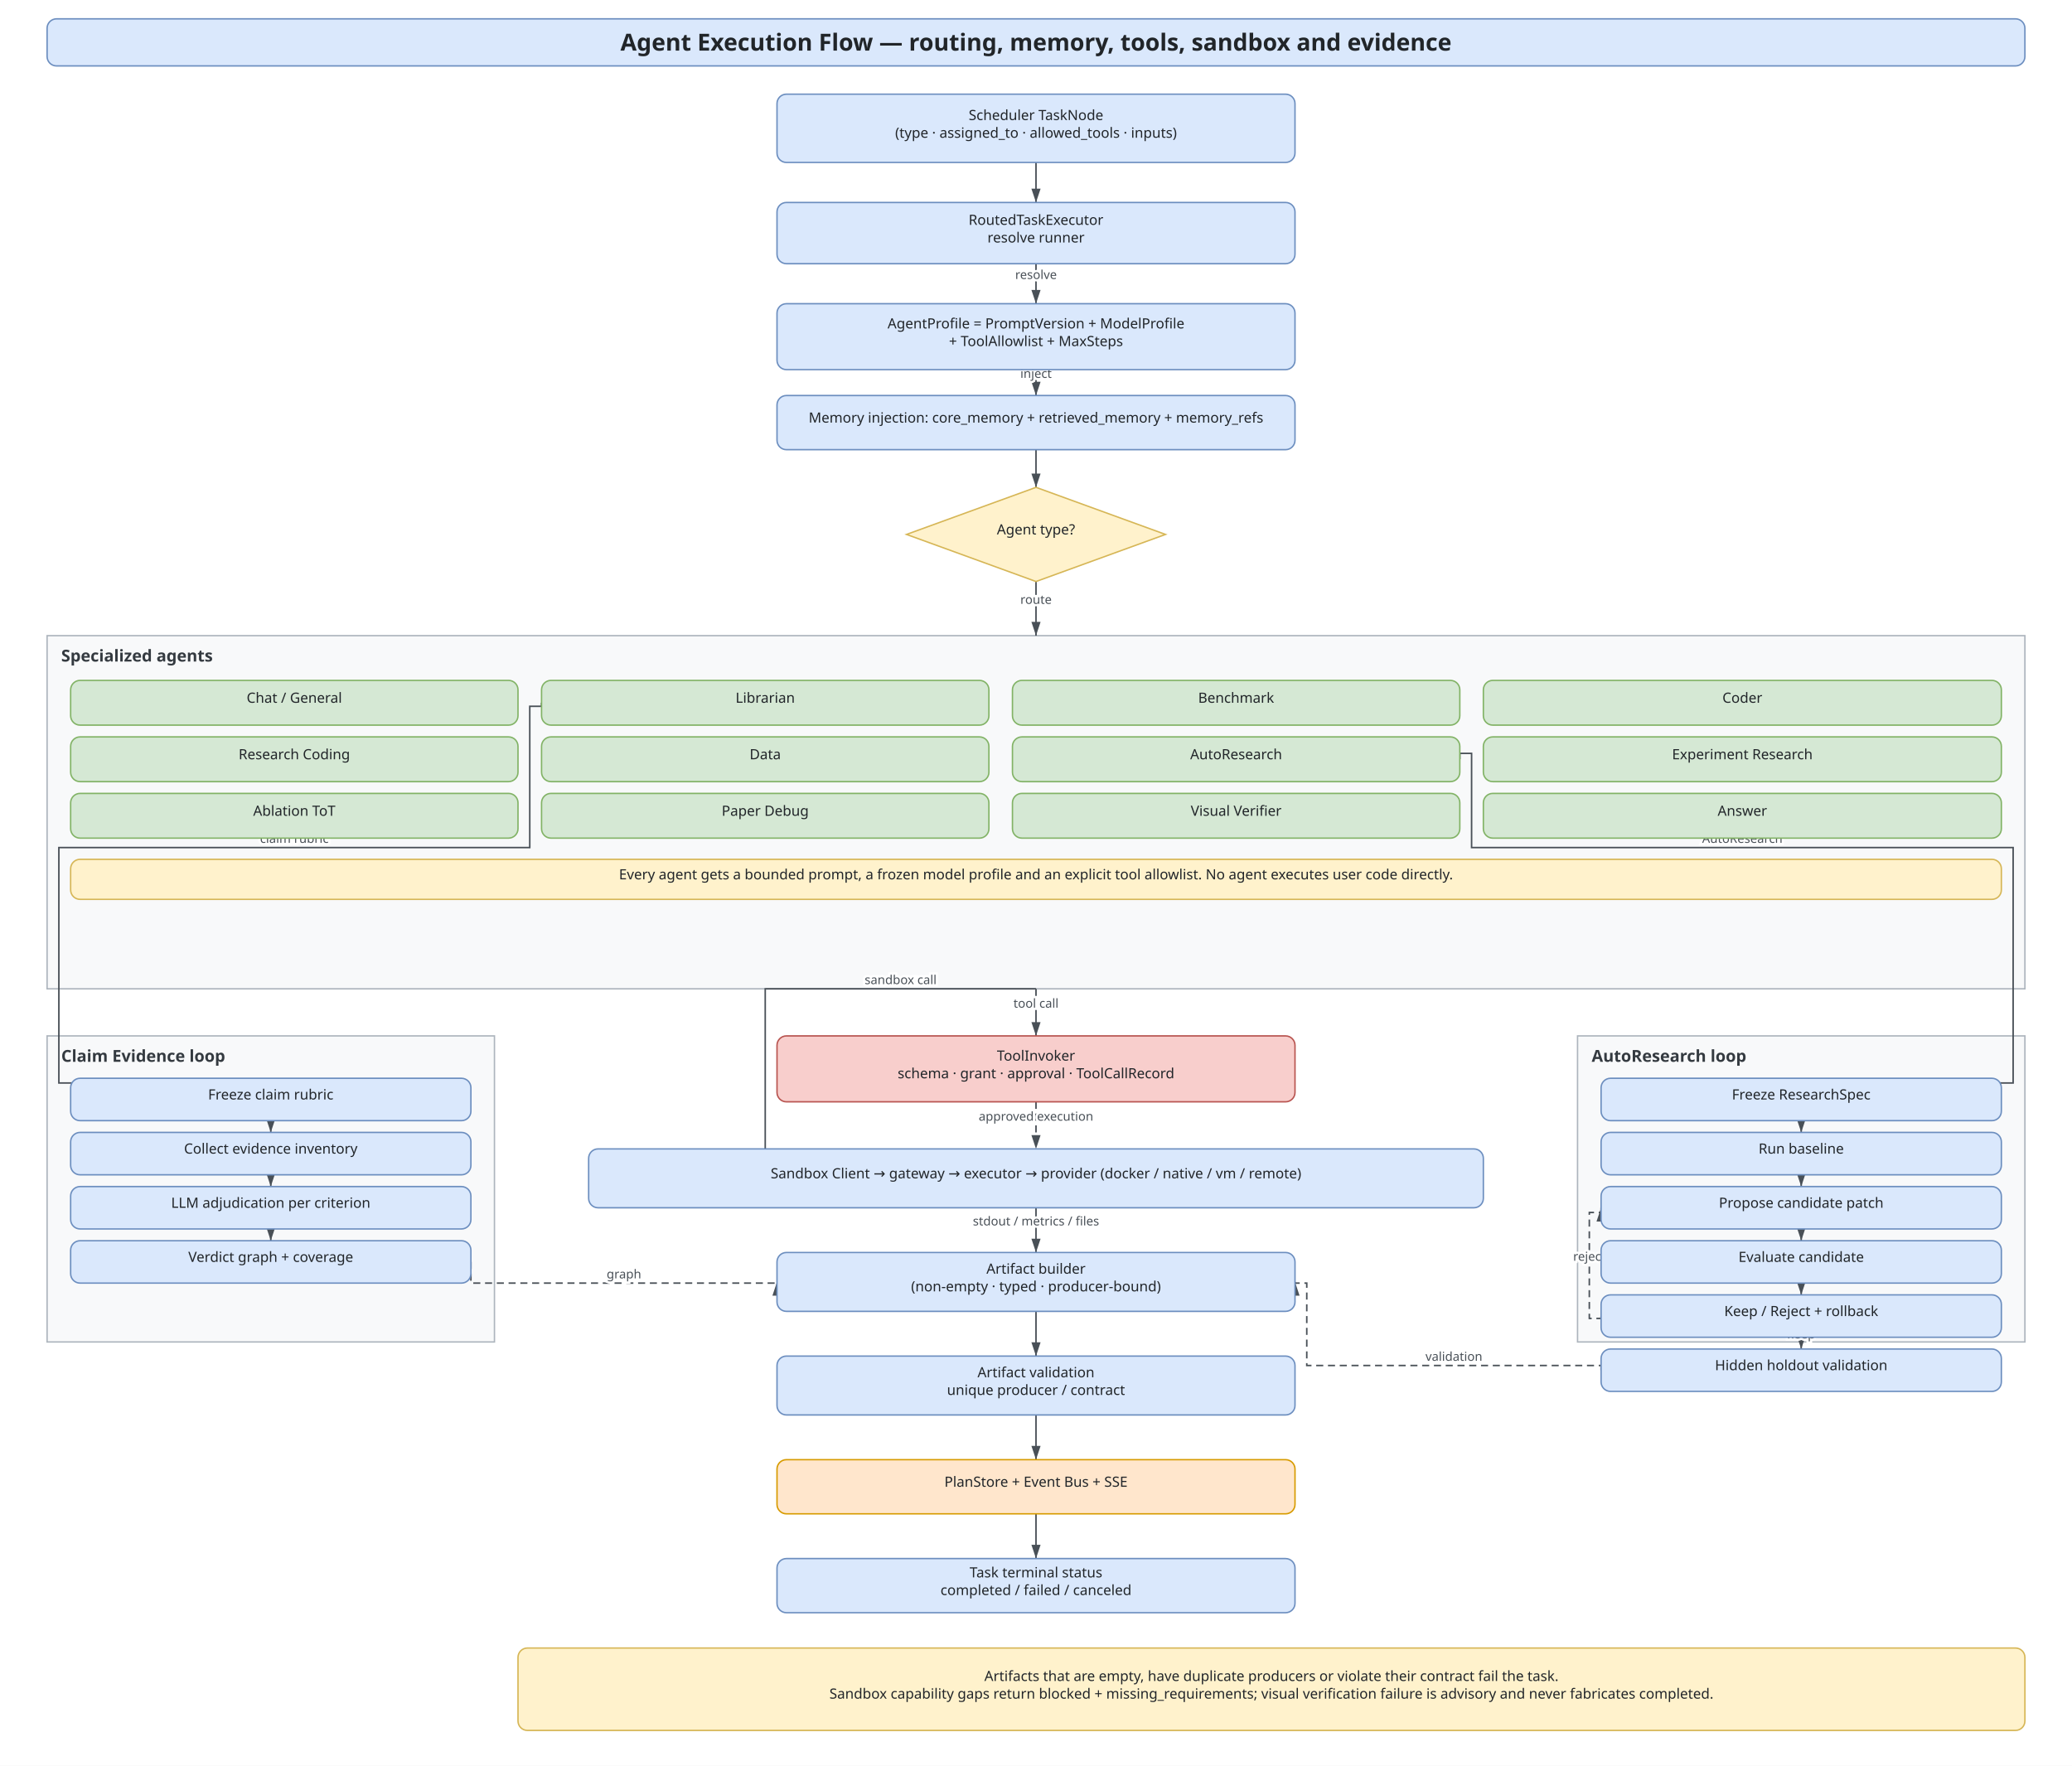
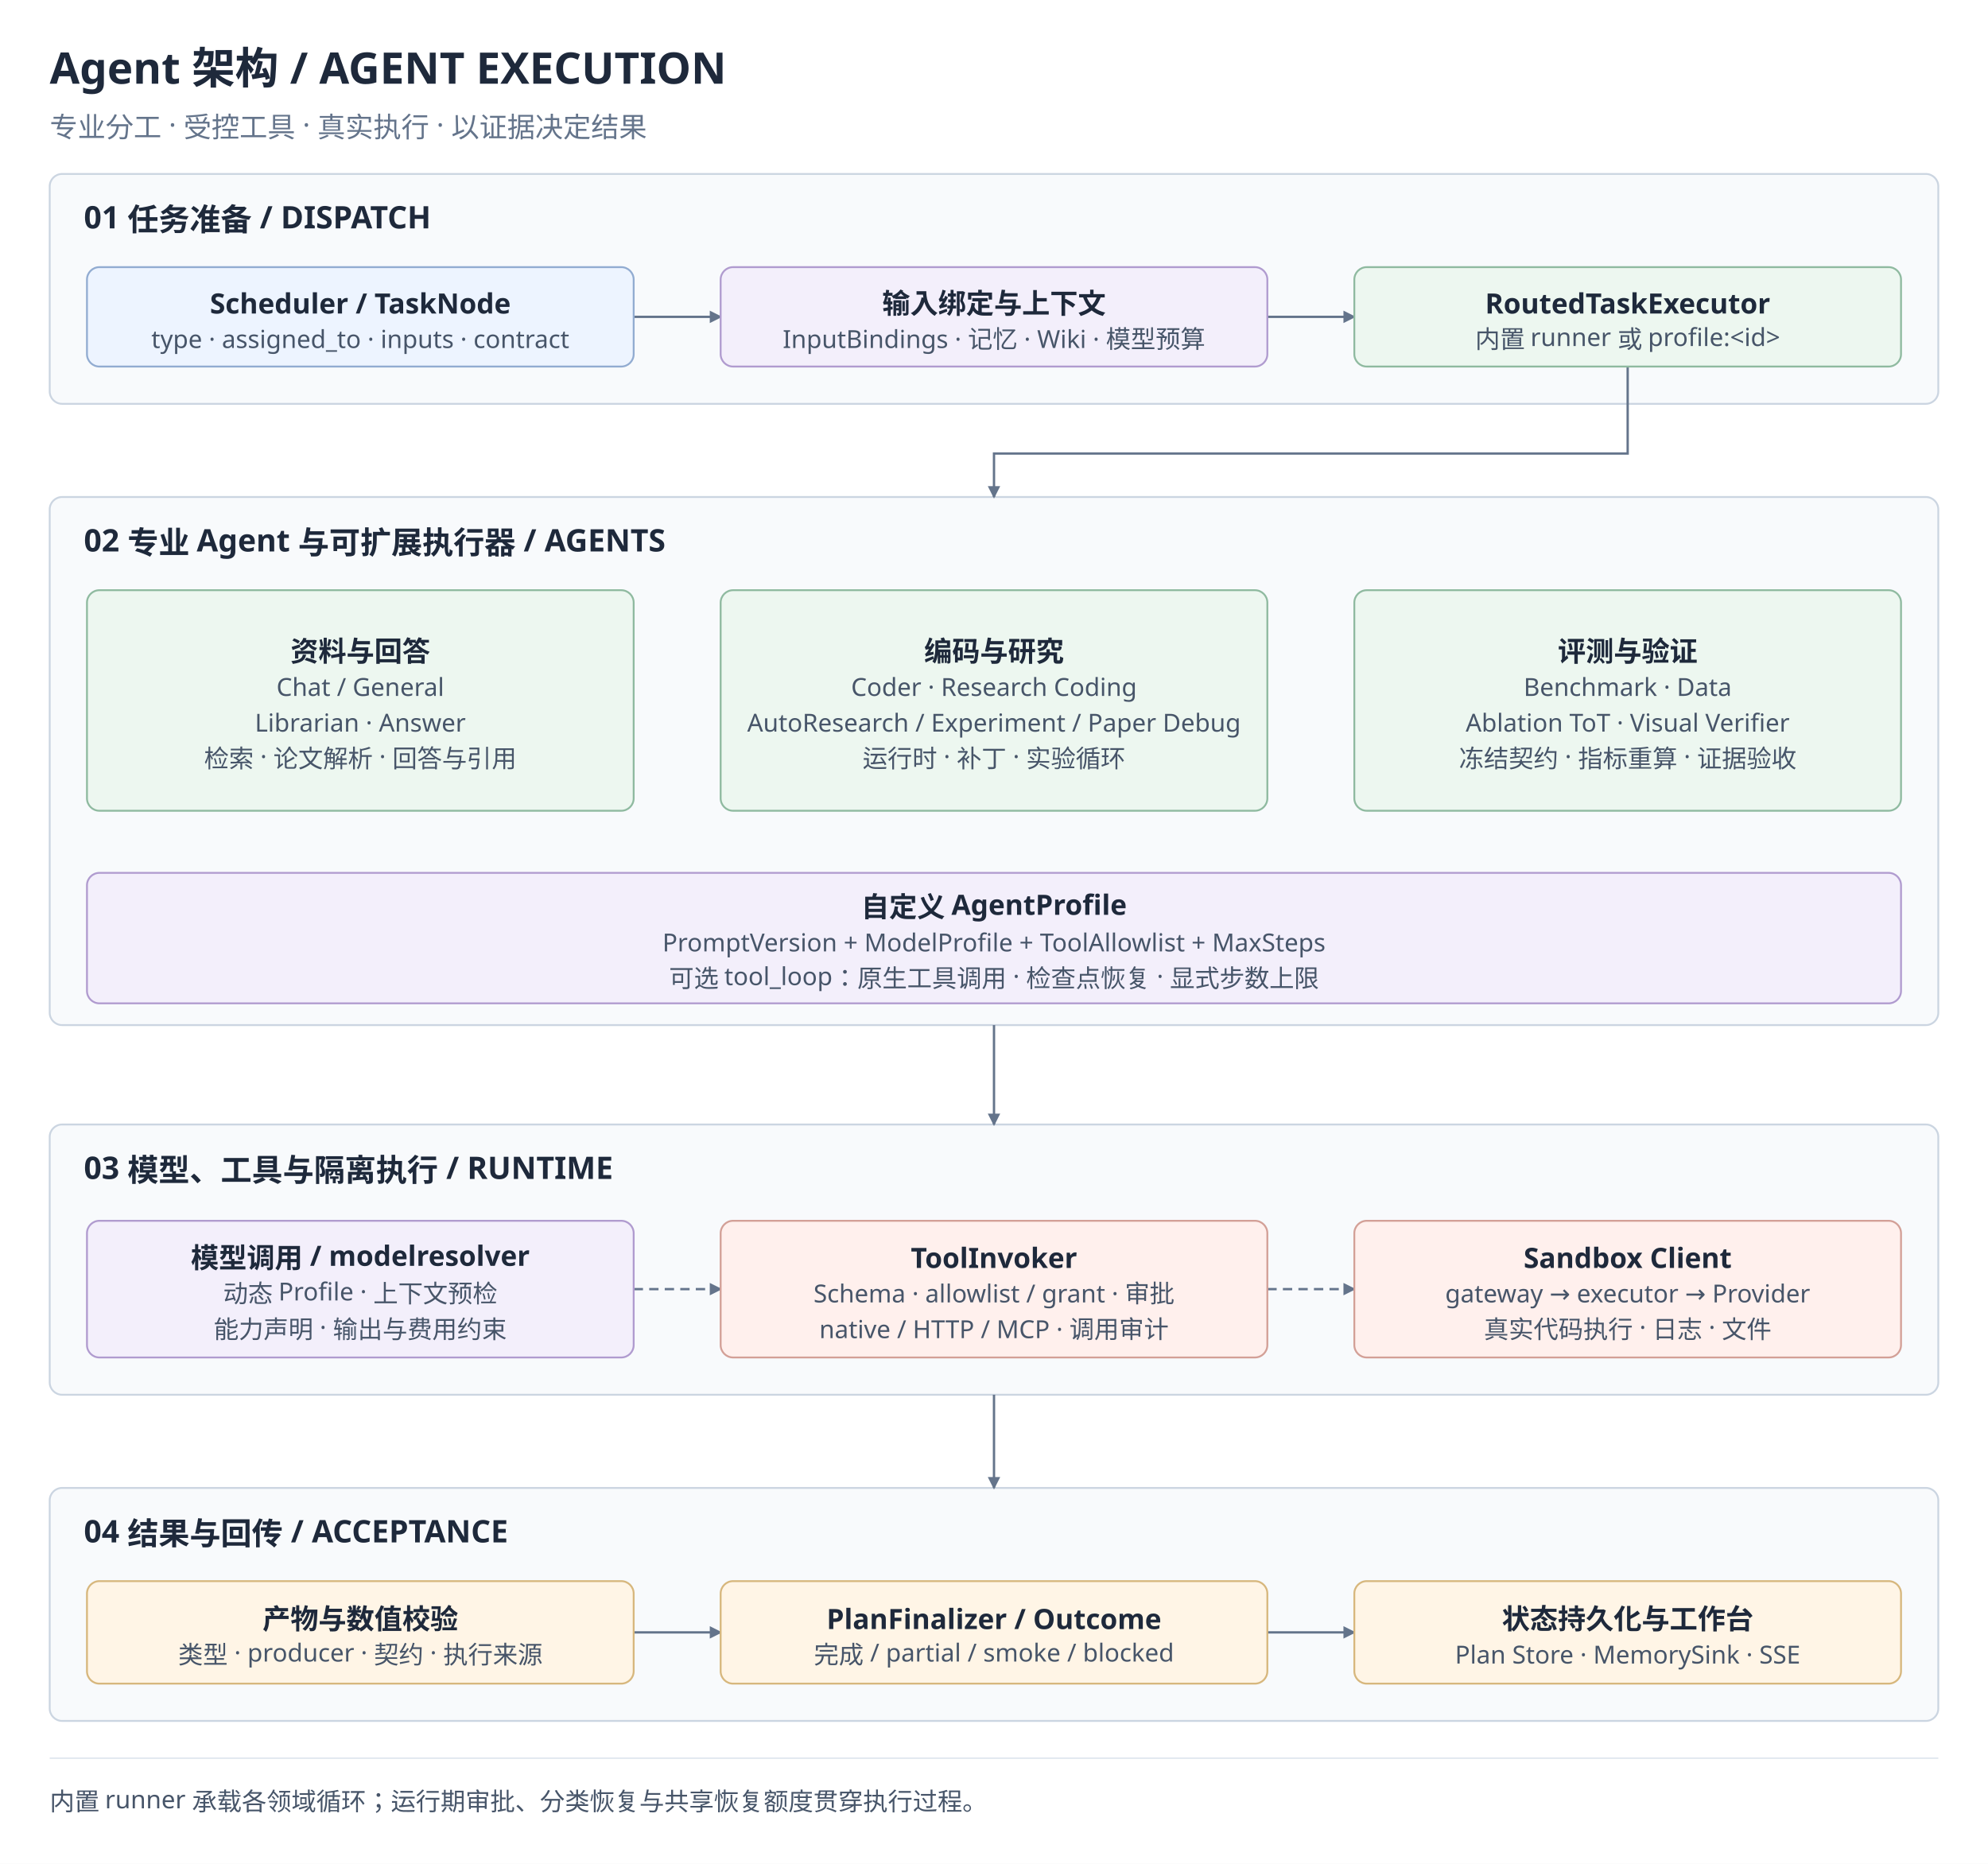
- <svg xmlns="http://www.w3.org/2000/svg" width="1760" height="1500" viewBox="0 0 1760 1500">
+ <svg xmlns="http://www.w3.org/2000/svg" width="1280" height="1200" viewBox="0 0 1280 1200" role="img" aria-labelledby="diagram-title diagram-description">
  <defs>
-     <marker id="arrow" markerWidth="10" markerHeight="10" refX="9" refY="3" orient="auto" markerUnits="strokeWidth">
-       <path d="M0,0 L0,6 L9,3 z" fill="#495057" />
+     <marker id="arrow" markerWidth="8" markerHeight="8" refX="7" refY="4" orient="auto" markerUnits="userSpaceOnUse">
+       <path d="M0 0 L8 4 L0 8 Z" fill="#64748b" />
    </marker>
  </defs>
-   <rect width="100%" height="100%" fill="#ffffff" />
-   <rect data-node-id="G-A" x="40" y="540" width="1680" height="300" fill="#f8f9fa" stroke="#adb5bd" stroke-width="1.2" />
-   <text x="52" y="562" font-family="Segoe UI, Microsoft YaHei, sans-serif" font-size="14" font-weight="700" fill="#343a40">Specialized agents</text>
-   <rect data-node-id="G-CLM" x="40" y="880" width="380" height="260" fill="#f8f9fa" stroke="#adb5bd" stroke-width="1.2" />
-   <text x="52" y="902" font-family="Segoe UI, Microsoft YaHei, sans-serif" font-size="14" font-weight="700" fill="#343a40">Claim Evidence loop</text>
-   <rect data-node-id="G-AUTO" x="1340" y="880" width="380" height="260" fill="#f8f9fa" stroke="#adb5bd" stroke-width="1.2" />
-   <text x="1352" y="902" font-family="Segoe UI, Microsoft YaHei, sans-serif" font-size="14" font-weight="700" fill="#343a40">AutoResearch loop</text>
-   <polyline points="880.0,138.0 880.0,172.0" fill="none" stroke="#495057" stroke-width="1.3" marker-end="url(#arrow)" />
-   <polyline points="880.0,224.0 880.0,258.0" fill="none" stroke="#495057" stroke-width="1.3" marker-end="url(#arrow)" />
-   <text x="880.0" y="237.0" text-anchor="middle" font-family="Segoe UI, Microsoft YaHei, sans-serif" font-size="10.5" fill="#495057" paint-order="stroke" stroke="#ffffff" stroke-width="4">resolve</text>
-   <polyline points="880.0,314.0 880.0,336.0" fill="none" stroke="#495057" stroke-width="1.3" marker-end="url(#arrow)" />
-   <text x="880.0" y="321.0" text-anchor="middle" font-family="Segoe UI, Microsoft YaHei, sans-serif" font-size="10.5" fill="#495057" paint-order="stroke" stroke="#ffffff" stroke-width="4">inject</text>
-   <polyline points="880.0,382.0 880.0,414.0" fill="none" stroke="#495057" stroke-width="1.3" marker-end="url(#arrow)" />
-   <polyline points="880.0,494.0 880.0,540.0" fill="none" stroke="#495057" stroke-width="1.3" marker-end="url(#arrow)" />
-   <text x="880.0" y="513.0" text-anchor="middle" font-family="Segoe UI, Microsoft YaHei, sans-serif" font-size="10.5" fill="#495057" paint-order="stroke" stroke="#ffffff" stroke-width="4">route</text>
-   <polyline points="880.0,840.0 880.0,880.0" fill="none" stroke="#495057" stroke-width="1.3" marker-end="url(#arrow)" />
-   <text x="880.0" y="856.0" text-anchor="middle" font-family="Segoe UI, Microsoft YaHei, sans-serif" font-size="10.5" fill="#495057" paint-order="stroke" stroke="#ffffff" stroke-width="4">tool call</text>
-   <polyline points="880.0,840.0 650.0,840.0 650.0,980.0 880.0,980.0 880.0,976.0" fill="none" stroke="#495057" stroke-width="1.3" marker-end="url(#arrow)" />
-   <text x="765.0" y="836.0" text-anchor="middle" font-family="Segoe UI, Microsoft YaHei, sans-serif" font-size="10.5" fill="#495057" paint-order="stroke" stroke="#ffffff" stroke-width="4">sandbox call</text>
-   <polyline points="880.0,936.0 880.0,976.0" fill="none" stroke="#495057" stroke-width="1.3" stroke-dasharray="6 4" marker-end="url(#arrow)" />
-   <text x="880.0" y="952.0" text-anchor="middle" font-family="Segoe UI, Microsoft YaHei, sans-serif" font-size="10.5" fill="#495057" paint-order="stroke" stroke="#ffffff" stroke-width="4">approved execution</text>
-   <polyline points="880.0,1026.0 880.0,1064.0" fill="none" stroke="#495057" stroke-width="1.3" marker-end="url(#arrow)" />
-   <text x="880.0" y="1041.0" text-anchor="middle" font-family="Segoe UI, Microsoft YaHei, sans-serif" font-size="10.5" fill="#495057" paint-order="stroke" stroke="#ffffff" stroke-width="4">stdout / metrics / files</text>
-   <polyline points="880.0,1114.0 880.0,1152.0" fill="none" stroke="#495057" stroke-width="1.3" marker-end="url(#arrow)" />
-   <polyline points="880.0,1202.0 880.0,1240.0" fill="none" stroke="#495057" stroke-width="1.3" marker-end="url(#arrow)" />
-   <polyline points="880.0,1286.0 880.0,1324.0" fill="none" stroke="#495057" stroke-width="1.3" marker-end="url(#arrow)" />
-   <polyline points="460.0,597.0 460.0,600.0 450.0,600.0 450.0,720.0 50.0,720.0 50.0,920.0 230.0,920.0 230.0,916.0" fill="none" stroke="#495057" stroke-width="1.3" marker-end="url(#arrow)" />
-   <text x="250.0" y="716.0" text-anchor="middle" font-family="Segoe UI, Microsoft YaHei, sans-serif" font-size="10.5" fill="#495057" paint-order="stroke" stroke="#ffffff" stroke-width="4">claim rubric</text>
-   <polyline points="230.0,952.0 230.0,962.0" fill="none" stroke="#495057" stroke-width="1.3" marker-end="url(#arrow)" />
-   <polyline points="230.0,998.0 230.0,1008.0" fill="none" stroke="#495057" stroke-width="1.3" marker-end="url(#arrow)" />
-   <polyline points="230.0,1044.0 230.0,1054.0" fill="none" stroke="#495057" stroke-width="1.3" marker-end="url(#arrow)" />
-   <polyline points="400.0,1072.0 400.0,1090.0 660.0,1090.0 660.0,1089.0" fill="none" stroke="#495057" stroke-width="1.3" stroke-dasharray="6 4" marker-end="url(#arrow)" />
-   <text x="530.0" y="1086.0" text-anchor="middle" font-family="Segoe UI, Microsoft YaHei, sans-serif" font-size="10.5" fill="#495057" paint-order="stroke" stroke="#ffffff" stroke-width="4">graph</text>
-   <polyline points="1240.0,645.0 1240.0,640.0 1250.0,640.0 1250.0,720.0 1710.0,720.0 1710.0,920.0 1530.0,920.0 1530.0,916.0" fill="none" stroke="#495057" stroke-width="1.3" marker-end="url(#arrow)" />
-   <text x="1480.0" y="716.0" text-anchor="middle" font-family="Segoe UI, Microsoft YaHei, sans-serif" font-size="10.5" fill="#495057" paint-order="stroke" stroke="#ffffff" stroke-width="4">AutoResearch</text>
-   <polyline points="1530.0,952.0 1530.0,962.0" fill="none" stroke="#495057" stroke-width="1.3" marker-end="url(#arrow)" />
-   <polyline points="1530.0,998.0 1530.0,1008.0" fill="none" stroke="#495057" stroke-width="1.3" marker-end="url(#arrow)" />
-   <polyline points="1530.0,1044.0 1530.0,1054.0" fill="none" stroke="#495057" stroke-width="1.3" marker-end="url(#arrow)" />
-   <polyline points="1530.0,1090.0 1530.0,1100.0" fill="none" stroke="#495057" stroke-width="1.3" marker-end="url(#arrow)" />
-   <polyline points="1360.0,1118.0 1360.0,1120.0 1350.0,1120.0 1350.0,1030.0 1360.0,1030.0 1360.0,1026.0" fill="none" stroke="#495057" stroke-width="1.3" stroke-dasharray="6 4" marker-end="url(#arrow)" />
-   <text x="1350.0" y="1071.0" text-anchor="middle" font-family="Segoe UI, Microsoft YaHei, sans-serif" font-size="10.5" fill="#495057" paint-order="stroke" stroke="#ffffff" stroke-width="4">reject</text>
-   <polyline points="1530.0,1136.0 1530.0,1146.0" fill="none" stroke="#495057" stroke-width="1.3" marker-end="url(#arrow)" />
-   <text x="1530.0" y="1137.0" text-anchor="middle" font-family="Segoe UI, Microsoft YaHei, sans-serif" font-size="10.5" fill="#495057" paint-order="stroke" stroke="#ffffff" stroke-width="4">keep</text>
-   <polyline points="1360.0,1164.0 1360.0,1160.0 1110.0,1160.0 1110.0,1090.0 1100.0,1090.0 1100.0,1089.0" fill="none" stroke="#495057" stroke-width="1.3" stroke-dasharray="6 4" marker-end="url(#arrow)" />
-   <text x="1235.0" y="1156.0" text-anchor="middle" font-family="Segoe UI, Microsoft YaHei, sans-serif" font-size="10.5" fill="#495057" paint-order="stroke" stroke="#ffffff" stroke-width="4">validation</text>
-   <rect data-node-id="T" x="40" y="16" width="1680" height="40" rx="8" fill="#dae8fc" stroke="#6c8ebf" stroke-width="1.2" />
-   <text data-node-id="T" x="880" y="43" text-anchor="middle" font-family="Segoe UI, Microsoft YaHei, sans-serif" font-size="20" font-weight="700" fill="#212529">Agent Execution Flow — routing, memory, tools, sandbox and evidence</text>
-   <rect data-node-id="START" x="660" y="80" width="440" height="58" rx="8" fill="#dae8fc" stroke="#6c8ebf" stroke-width="1.2" />
-   <text data-node-id="START" x="880" y="102.0" text-anchor="middle" font-family="Segoe UI, Microsoft YaHei, sans-serif" font-size="12" fill="#212529">Scheduler TaskNode</text>
-   <text data-node-id="START" x="880" y="117.0" text-anchor="middle" font-family="Segoe UI, Microsoft YaHei, sans-serif" font-size="12" fill="#212529">(type · assigned_to · allowed_tools · inputs)</text>
-   <rect data-node-id="ROUTER" x="660" y="172" width="440" height="52" rx="8" fill="#dae8fc" stroke="#6c8ebf" stroke-width="1.2" />
-   <text data-node-id="ROUTER" x="880" y="191.0" text-anchor="middle" font-family="Segoe UI, Microsoft YaHei, sans-serif" font-size="12" fill="#212529">RoutedTaskExecutor</text>
-   <text data-node-id="ROUTER" x="880" y="206.0" text-anchor="middle" font-family="Segoe UI, Microsoft YaHei, sans-serif" font-size="12" fill="#212529">resolve runner</text>
-   <rect data-node-id="PROFILE" x="660" y="258" width="440" height="56" rx="8" fill="#dae8fc" stroke="#6c8ebf" stroke-width="1.2" />
-   <text data-node-id="PROFILE" x="880" y="279.0" text-anchor="middle" font-family="Segoe UI, Microsoft YaHei, sans-serif" font-size="12" fill="#212529">AgentProfile = PromptVersion + ModelProfile</text>
-   <text data-node-id="PROFILE" x="880" y="294.0" text-anchor="middle" font-family="Segoe UI, Microsoft YaHei, sans-serif" font-size="12" fill="#212529">+ ToolAllowlist + MaxSteps</text>
-   <rect data-node-id="MEMORY" x="660" y="336" width="440" height="46" rx="8" fill="#dae8fc" stroke="#6c8ebf" stroke-width="1.2" />
-   <text data-node-id="MEMORY" x="880" y="359.0" text-anchor="middle" font-family="Segoe UI, Microsoft YaHei, sans-serif" font-size="12" fill="#212529">Memory injection: core_memory + retrieved_memory + memory_refs</text>
-   <polygon data-node-id="DEC" points="880,414 990,454 880,494 770,454" fill="#fff2cc" stroke="#d6b656" stroke-width="1.2" />
-   <text data-node-id="DEC" x="880" y="454.0" text-anchor="middle" font-family="Segoe UI, Microsoft YaHei, sans-serif" font-size="12" fill="#212529">Agent type?</text>
-   <rect data-node-id="AG1" x="60" y="578" width="380" height="38" rx="8" fill="#d5e8d4" stroke="#82b366" stroke-width="1.2" />
-   <text data-node-id="AG1" x="250" y="597.0" text-anchor="middle" font-family="Segoe UI, Microsoft YaHei, sans-serif" font-size="12" fill="#212529">Chat / General</text>
-   <rect data-node-id="AG2" x="460" y="578" width="380" height="38" rx="8" fill="#d5e8d4" stroke="#82b366" stroke-width="1.2" />
-   <text data-node-id="AG2" x="650" y="597.0" text-anchor="middle" font-family="Segoe UI, Microsoft YaHei, sans-serif" font-size="12" fill="#212529">Librarian</text>
-   <rect data-node-id="AG3" x="860" y="578" width="380" height="38" rx="8" fill="#d5e8d4" stroke="#82b366" stroke-width="1.2" />
-   <text data-node-id="AG3" x="1050" y="597.0" text-anchor="middle" font-family="Segoe UI, Microsoft YaHei, sans-serif" font-size="12" fill="#212529">Benchmark</text>
-   <rect data-node-id="AG4" x="1260" y="578" width="440" height="38" rx="8" fill="#d5e8d4" stroke="#82b366" stroke-width="1.2" />
-   <text data-node-id="AG4" x="1480" y="597.0" text-anchor="middle" font-family="Segoe UI, Microsoft YaHei, sans-serif" font-size="12" fill="#212529">Coder</text>
-   <rect data-node-id="AG5" x="60" y="626" width="380" height="38" rx="8" fill="#d5e8d4" stroke="#82b366" stroke-width="1.2" />
-   <text data-node-id="AG5" x="250" y="645.0" text-anchor="middle" font-family="Segoe UI, Microsoft YaHei, sans-serif" font-size="12" fill="#212529">Research Coding</text>
-   <rect data-node-id="AG6" x="460" y="626" width="380" height="38" rx="8" fill="#d5e8d4" stroke="#82b366" stroke-width="1.2" />
-   <text data-node-id="AG6" x="650" y="645.0" text-anchor="middle" font-family="Segoe UI, Microsoft YaHei, sans-serif" font-size="12" fill="#212529">Data</text>
-   <rect data-node-id="AG7" x="860" y="626" width="380" height="38" rx="8" fill="#d5e8d4" stroke="#82b366" stroke-width="1.2" />
-   <text data-node-id="AG7" x="1050" y="645.0" text-anchor="middle" font-family="Segoe UI, Microsoft YaHei, sans-serif" font-size="12" fill="#212529">AutoResearch</text>
-   <rect data-node-id="AG8" x="1260" y="626" width="440" height="38" rx="8" fill="#d5e8d4" stroke="#82b366" stroke-width="1.2" />
-   <text data-node-id="AG8" x="1480" y="645.0" text-anchor="middle" font-family="Segoe UI, Microsoft YaHei, sans-serif" font-size="12" fill="#212529">Experiment Research</text>
-   <rect data-node-id="AG9" x="60" y="674" width="380" height="38" rx="8" fill="#d5e8d4" stroke="#82b366" stroke-width="1.2" />
-   <text data-node-id="AG9" x="250" y="693.0" text-anchor="middle" font-family="Segoe UI, Microsoft YaHei, sans-serif" font-size="12" fill="#212529">Ablation ToT</text>
-   <rect data-node-id="AG10" x="460" y="674" width="380" height="38" rx="8" fill="#d5e8d4" stroke="#82b366" stroke-width="1.2" />
-   <text data-node-id="AG10" x="650" y="693.0" text-anchor="middle" font-family="Segoe UI, Microsoft YaHei, sans-serif" font-size="12" fill="#212529">Paper Debug</text>
-   <rect data-node-id="AG11" x="860" y="674" width="380" height="38" rx="8" fill="#d5e8d4" stroke="#82b366" stroke-width="1.2" />
-   <text data-node-id="AG11" x="1050" y="693.0" text-anchor="middle" font-family="Segoe UI, Microsoft YaHei, sans-serif" font-size="12" fill="#212529">Visual Verifier</text>
-   <rect data-node-id="AG12" x="1260" y="674" width="440" height="38" rx="8" fill="#d5e8d4" stroke="#82b366" stroke-width="1.2" />
-   <text data-node-id="AG12" x="1480" y="693.0" text-anchor="middle" font-family="Segoe UI, Microsoft YaHei, sans-serif" font-size="12" fill="#212529">Answer</text>
-   <rect data-node-id="G-NOTE" x="60" y="730" width="1640" height="34" rx="8" fill="#fff2cc" stroke="#d6b656" stroke-width="1.2" />
-   <text data-node-id="G-NOTE" x="880" y="747.0" text-anchor="middle" font-family="Segoe UI, Microsoft YaHei, sans-serif" font-size="12" fill="#212529">Every agent gets a bounded prompt, a frozen model profile and an explicit tool allowlist. No agent executes user code directly.</text>
-   <rect data-node-id="TOOL" x="660" y="880" width="440" height="56" rx="8" fill="#f8cecc" stroke="#b85450" stroke-width="1.2" />
-   <text data-node-id="TOOL" x="880" y="901.0" text-anchor="middle" font-family="Segoe UI, Microsoft YaHei, sans-serif" font-size="12" fill="#212529">ToolInvoker</text>
-   <text data-node-id="TOOL" x="880" y="916.0" text-anchor="middle" font-family="Segoe UI, Microsoft YaHei, sans-serif" font-size="12" fill="#212529">schema · grant · approval · ToolCallRecord</text>
-   <rect data-node-id="SB" x="500" y="976" width="760" height="50" rx="8" fill="#dae8fc" stroke="#6c8ebf" stroke-width="1.2" />
-   <text data-node-id="SB" x="880" y="1001.0" text-anchor="middle" font-family="Segoe UI, Microsoft YaHei, sans-serif" font-size="12" fill="#212529">Sandbox Client → gateway → executor → provider (docker / native / vm / remote)</text>
-   <rect data-node-id="ART" x="660" y="1064" width="440" height="50" rx="8" fill="#dae8fc" stroke="#6c8ebf" stroke-width="1.2" />
-   <text data-node-id="ART" x="880" y="1082.0" text-anchor="middle" font-family="Segoe UI, Microsoft YaHei, sans-serif" font-size="12" fill="#212529">Artifact builder</text>
-   <text data-node-id="ART" x="880" y="1097.0" text-anchor="middle" font-family="Segoe UI, Microsoft YaHei, sans-serif" font-size="12" fill="#212529">(non-empty · typed · producer-bound)</text>
-   <rect data-node-id="VALID" x="660" y="1152" width="440" height="50" rx="8" fill="#dae8fc" stroke="#6c8ebf" stroke-width="1.2" />
-   <text data-node-id="VALID" x="880" y="1170.0" text-anchor="middle" font-family="Segoe UI, Microsoft YaHei, sans-serif" font-size="12" fill="#212529">Artifact validation</text>
-   <text data-node-id="VALID" x="880" y="1185.0" text-anchor="middle" font-family="Segoe UI, Microsoft YaHei, sans-serif" font-size="12" fill="#212529">unique producer / contract</text>
-   <rect data-node-id="STORE" x="660" y="1240" width="440" height="46" rx="8" fill="#ffe6cc" stroke="#d79b00" stroke-width="1.2" />
-   <text data-node-id="STORE" x="880" y="1263.0" text-anchor="middle" font-family="Segoe UI, Microsoft YaHei, sans-serif" font-size="12" fill="#212529">PlanStore + Event Bus + SSE</text>
-   <rect data-node-id="TERM" x="660" y="1324" width="440" height="46" rx="8" fill="#dae8fc" stroke="#6c8ebf" stroke-width="1.2" />
-   <text data-node-id="TERM" x="880" y="1340.0" text-anchor="middle" font-family="Segoe UI, Microsoft YaHei, sans-serif" font-size="12" fill="#212529">Task terminal status</text>
-   <text data-node-id="TERM" x="880" y="1355.0" text-anchor="middle" font-family="Segoe UI, Microsoft YaHei, sans-serif" font-size="12" fill="#212529">completed / failed / canceled</text>
-   <rect data-node-id="C1" x="60" y="916" width="340" height="36" rx="8" fill="#dae8fc" stroke="#6c8ebf" stroke-width="1.2" />
-   <text data-node-id="C1" x="230" y="934.0" text-anchor="middle" font-family="Segoe UI, Microsoft YaHei, sans-serif" font-size="12" fill="#212529">Freeze claim rubric</text>
-   <rect data-node-id="C2" x="60" y="962" width="340" height="36" rx="8" fill="#dae8fc" stroke="#6c8ebf" stroke-width="1.2" />
-   <text data-node-id="C2" x="230" y="980.0" text-anchor="middle" font-family="Segoe UI, Microsoft YaHei, sans-serif" font-size="12" fill="#212529">Collect evidence inventory</text>
-   <rect data-node-id="C3" x="60" y="1008" width="340" height="36" rx="8" fill="#dae8fc" stroke="#6c8ebf" stroke-width="1.2" />
-   <text data-node-id="C3" x="230" y="1026.0" text-anchor="middle" font-family="Segoe UI, Microsoft YaHei, sans-serif" font-size="12" fill="#212529">LLM adjudication per criterion</text>
-   <rect data-node-id="C4" x="60" y="1054" width="340" height="36" rx="8" fill="#dae8fc" stroke="#6c8ebf" stroke-width="1.2" />
-   <text data-node-id="C4" x="230" y="1072.0" text-anchor="middle" font-family="Segoe UI, Microsoft YaHei, sans-serif" font-size="12" fill="#212529">Verdict graph + coverage</text>
-   <rect data-node-id="R1" x="1360" y="916" width="340" height="36" rx="8" fill="#dae8fc" stroke="#6c8ebf" stroke-width="1.2" />
-   <text data-node-id="R1" x="1530" y="934.0" text-anchor="middle" font-family="Segoe UI, Microsoft YaHei, sans-serif" font-size="12" fill="#212529">Freeze ResearchSpec</text>
-   <rect data-node-id="R2" x="1360" y="962" width="340" height="36" rx="8" fill="#dae8fc" stroke="#6c8ebf" stroke-width="1.2" />
-   <text data-node-id="R2" x="1530" y="980.0" text-anchor="middle" font-family="Segoe UI, Microsoft YaHei, sans-serif" font-size="12" fill="#212529">Run baseline</text>
-   <rect data-node-id="R3" x="1360" y="1008" width="340" height="36" rx="8" fill="#dae8fc" stroke="#6c8ebf" stroke-width="1.2" />
-   <text data-node-id="R3" x="1530" y="1026.0" text-anchor="middle" font-family="Segoe UI, Microsoft YaHei, sans-serif" font-size="12" fill="#212529">Propose candidate patch</text>
-   <rect data-node-id="R4" x="1360" y="1054" width="340" height="36" rx="8" fill="#dae8fc" stroke="#6c8ebf" stroke-width="1.2" />
-   <text data-node-id="R4" x="1530" y="1072.0" text-anchor="middle" font-family="Segoe UI, Microsoft YaHei, sans-serif" font-size="12" fill="#212529">Evaluate candidate</text>
-   <rect data-node-id="R5" x="1360" y="1100" width="340" height="36" rx="8" fill="#dae8fc" stroke="#6c8ebf" stroke-width="1.2" />
-   <text data-node-id="R5" x="1530" y="1118.0" text-anchor="middle" font-family="Segoe UI, Microsoft YaHei, sans-serif" font-size="12" fill="#212529">Keep / Reject + rollback</text>
-   <rect data-node-id="R6" x="1360" y="1146" width="340" height="36" rx="8" fill="#dae8fc" stroke="#6c8ebf" stroke-width="1.2" />
-   <text data-node-id="R6" x="1530" y="1164.0" text-anchor="middle" font-family="Segoe UI, Microsoft YaHei, sans-serif" font-size="12" fill="#212529">Hidden holdout validation</text>
-   <rect data-node-id="NOTE" x="440" y="1400" width="1280" height="70" rx="8" fill="#fff2cc" stroke="#d6b656" stroke-width="1.2" />
-   <text data-node-id="NOTE" x="1080" y="1428.0" text-anchor="middle" font-family="Segoe UI, Microsoft YaHei, sans-serif" font-size="12" fill="#212529">Artifacts that are empty, have duplicate producers or violate their contract fail the task.</text>
-   <text data-node-id="NOTE" x="1080" y="1443.0" text-anchor="middle" font-family="Segoe UI, Microsoft YaHei, sans-serif" font-size="12" fill="#212529">Sandbox capability gaps return blocked + missing_requirements; visual verification failure is advisory and never fabricates completed.</text>
+   <rect width="1280" height="1200" fill="#ffffff" />
+   <text x="32" y="44" font-family="Microsoft YaHei, Segoe UI, sans-serif" font-size="28" font-weight="700" fill="#1e293b" text-anchor="start" dominant-baseline="middle">Agent 架构 / AGENT EXECUTION</text>
+   <text x="32" y="82" font-family="Microsoft YaHei, Segoe UI, sans-serif" font-size="18" font-weight="400" fill="#64748b" text-anchor="start" dominant-baseline="middle">专业分工 · 受控工具 · 真实执行 · 以证据决定结果</text>
+   <g data-node-id="prepare" data-source="">
+     <rect x="32" y="112" width="1216" height="148" rx="8" fill="#f8fafc" stroke="#cbd5e1" stroke-width="1.2" />
+     <text x="54" y="140" font-family="Microsoft YaHei, Segoe UI, sans-serif" font-size="20" font-weight="700" fill="#1e293b" text-anchor="start" dominant-baseline="middle">01  任务准备 / DISPATCH</text>
+   </g>
+   <g data-node-id="agents" data-source="">
+     <rect x="32" y="320" width="1216" height="340" rx="8" fill="#f8fafc" stroke="#cbd5e1" stroke-width="1.2" />
+     <text x="54" y="348" font-family="Microsoft YaHei, Segoe UI, sans-serif" font-size="20" font-weight="700" fill="#1e293b" text-anchor="start" dominant-baseline="middle">02  专业 Agent 与可扩展执行器 / AGENTS</text>
+   </g>
+   <g data-node-id="runtime" data-source="">
+     <rect x="32" y="724" width="1216" height="174" rx="8" fill="#f8fafc" stroke="#cbd5e1" stroke-width="1.2" />
+     <text x="54" y="752" font-family="Microsoft YaHei, Segoe UI, sans-serif" font-size="20" font-weight="700" fill="#1e293b" text-anchor="start" dominant-baseline="middle">03  模型、工具与隔离执行 / RUNTIME</text>
+   </g>
+   <g data-node-id="results" data-source="">
+     <rect x="32" y="958" width="1216" height="150" rx="8" fill="#f8fafc" stroke="#cbd5e1" stroke-width="1.2" />
+     <text x="54" y="986" font-family="Microsoft YaHei, Segoe UI, sans-serif" font-size="20" font-weight="700" fill="#1e293b" text-anchor="start" dominant-baseline="middle">04  结果与回传 / ACCEPTANCE</text>
+   </g>
+   <polyline points="408,204 464,204" fill="none" stroke="#64748b" stroke-width="1.5" marker-end="url(#arrow)" data-edge-id="task-binding" />
+   <polyline points="816,204 872,204" fill="none" stroke="#64748b" stroke-width="1.5" marker-end="url(#arrow)" data-edge-id="binding-router" />
+   <polyline points="1048,236 1048,292 640,292 640,320" fill="none" stroke="#64748b" stroke-width="1.5" marker-end="url(#arrow)" data-edge-id="dispatch-agent" />
+   <polyline points="640,660 640,724" fill="none" stroke="#64748b" stroke-width="1.5" marker-end="url(#arrow)" data-edge-id="agent-runtime" />
+   <polyline points="408,830 464,830" fill="none" stroke="#64748b" stroke-width="1.5" marker-end="url(#arrow)" stroke-dasharray="6 4" data-edge-id="model-tool" />
+   <polyline points="816,830 872,830" fill="none" stroke="#64748b" stroke-width="1.5" marker-end="url(#arrow)" stroke-dasharray="6 4" data-edge-id="tool-sandbox" />
+   <polyline points="640,898 640,958" fill="none" stroke="#64748b" stroke-width="1.5" marker-end="url(#arrow)" data-edge-id="runtime-results" />
+   <polyline points="408,1051 464,1051" fill="none" stroke="#64748b" stroke-width="1.5" marker-end="url(#arrow)" data-edge-id="artifact-outcome" />
+   <polyline points="816,1051 872,1051" fill="none" stroke="#64748b" stroke-width="1.5" marker-end="url(#arrow)" data-edge-id="outcome-events" />
+   <g data-node-id="task" data-source="research-assistant/backend/internal/scheduler/scheduler.go">
+     <rect x="56" y="172" width="352" height="64" rx="8" fill="#edf4ff" stroke="#92acd1" stroke-width="1.2" />
+     <text x="232.0" y="195.5" font-family="Microsoft YaHei, Segoe UI, sans-serif" font-size="18" font-weight="700" fill="#1e293b" text-anchor="middle" dominant-baseline="middle">Scheduler / TaskNode</text>
+     <text x="232.0" y="218.5" font-family="Microsoft YaHei, Segoe UI, sans-serif" font-size="16" font-weight="400" fill="#475569" text-anchor="middle" dominant-baseline="middle">type · assigned_to · inputs · contract</text>
+   </g>
+   <g data-node-id="binding" data-source="research-assistant/backend/internal/scheduler/executor.go">
+     <rect x="464" y="172" width="352" height="64" rx="8" fill="#f3effb" stroke="#b09bcf" stroke-width="1.2" />
+     <text x="640.0" y="195.5" font-family="Microsoft YaHei, Segoe UI, sans-serif" font-size="18" font-weight="700" fill="#1e293b" text-anchor="middle" dominant-baseline="middle">输入绑定与上下文</text>
+     <text x="640.0" y="218.5" font-family="Microsoft YaHei, Segoe UI, sans-serif" font-size="16" font-weight="400" fill="#475569" text-anchor="middle" dominant-baseline="middle">InputBindings · 记忆 · Wiki · 模型预算</text>
+   </g>
+   <g data-node-id="router" data-source="research-assistant/backend/internal/scheduler/executor.go">
+     <rect x="872" y="172" width="352" height="64" rx="8" fill="#edf7f0" stroke="#8fbaa0" stroke-width="1.2" />
+     <text x="1048.0" y="195.5" font-family="Microsoft YaHei, Segoe UI, sans-serif" font-size="18" font-weight="700" fill="#1e293b" text-anchor="middle" dominant-baseline="middle">RoutedTaskExecutor</text>
+     <text x="1048.0" y="218.5" font-family="Microsoft YaHei, Segoe UI, sans-serif" font-size="16" font-weight="400" fill="#475569" text-anchor="middle" dominant-baseline="middle">内置 runner 或 profile:&lt;id&gt;</text>
+   </g>
+   <g data-node-id="research" data-source="research-assistant/backend/internal/agent/chat.go; research-assistant/backend/internal/agent/librarian.go; research-assistant/backend/internal/agent/answer.go">
+     <rect x="56" y="380" width="352" height="142" rx="8" fill="#edf7f0" stroke="#8fbaa0" stroke-width="1.2" />
+     <text x="232.0" y="419.5" font-family="Microsoft YaHei, Segoe UI, sans-serif" font-size="18" font-weight="700" fill="#1e293b" text-anchor="middle" dominant-baseline="middle">资料与回答</text>
+     <text x="232.0" y="442.5" font-family="Microsoft YaHei, Segoe UI, sans-serif" font-size="16" font-weight="400" fill="#475569" text-anchor="middle" dominant-baseline="middle">Chat / General</text>
+     <text x="232.0" y="465.5" font-family="Microsoft YaHei, Segoe UI, sans-serif" font-size="16" font-weight="400" fill="#475569" text-anchor="middle" dominant-baseline="middle">Librarian · Answer</text>
+     <text x="232.0" y="488.5" font-family="Microsoft YaHei, Segoe UI, sans-serif" font-size="16" font-weight="400" fill="#475569" text-anchor="middle" dominant-baseline="middle">检索 · 论文解析 · 回答与引用</text>
+   </g>
+   <g data-node-id="coding" data-source="research-assistant/backend/internal/agent/research_coding_agent.go; research-assistant/backend/internal/agent/autoresearch.go">
+     <rect x="464" y="380" width="352" height="142" rx="8" fill="#edf7f0" stroke="#8fbaa0" stroke-width="1.2" />
+     <text x="640.0" y="419.5" font-family="Microsoft YaHei, Segoe UI, sans-serif" font-size="18" font-weight="700" fill="#1e293b" text-anchor="middle" dominant-baseline="middle">编码与研究</text>
+     <text x="640.0" y="442.5" font-family="Microsoft YaHei, Segoe UI, sans-serif" font-size="16" font-weight="400" fill="#475569" text-anchor="middle" dominant-baseline="middle">Coder · Research Coding</text>
+     <text x="640.0" y="465.5" font-family="Microsoft YaHei, Segoe UI, sans-serif" font-size="16" font-weight="400" fill="#475569" text-anchor="middle" dominant-baseline="middle">AutoResearch / Experiment / Paper Debug</text>
+     <text x="640.0" y="488.5" font-family="Microsoft YaHei, Segoe UI, sans-serif" font-size="16" font-weight="400" fill="#475569" text-anchor="middle" dominant-baseline="middle">运行时 · 补丁 · 实验循环</text>
+   </g>
+   <g data-node-id="evaluation" data-source="research-assistant/backend/internal/agent/benchmark_agent.go; research-assistant/backend/internal/agent/data.go; research-assistant/backend/internal/agent/visual_verifier.go">
+     <rect x="872" y="380" width="352" height="142" rx="8" fill="#edf7f0" stroke="#8fbaa0" stroke-width="1.2" />
+     <text x="1048.0" y="419.5" font-family="Microsoft YaHei, Segoe UI, sans-serif" font-size="18" font-weight="700" fill="#1e293b" text-anchor="middle" dominant-baseline="middle">评测与验证</text>
+     <text x="1048.0" y="442.5" font-family="Microsoft YaHei, Segoe UI, sans-serif" font-size="16" font-weight="400" fill="#475569" text-anchor="middle" dominant-baseline="middle">Benchmark · Data</text>
+     <text x="1048.0" y="465.5" font-family="Microsoft YaHei, Segoe UI, sans-serif" font-size="16" font-weight="400" fill="#475569" text-anchor="middle" dominant-baseline="middle">Ablation ToT · Visual Verifier</text>
+     <text x="1048.0" y="488.5" font-family="Microsoft YaHei, Segoe UI, sans-serif" font-size="16" font-weight="400" fill="#475569" text-anchor="middle" dominant-baseline="middle">冻结契约 · 指标重算 · 证据验收</text>
+   </g>
+   <g data-node-id="profile" data-source="research-assistant/backend/internal/agentprofile/runner.go; research-assistant/backend/internal/agentprofile">
+     <rect x="56" y="562" width="1168" height="84" rx="8" fill="#f3effb" stroke="#b09bcf" stroke-width="1.2" />
+     <text x="640.0" y="584.0" font-family="Microsoft YaHei, Segoe UI, sans-serif" font-size="18" font-weight="700" fill="#1e293b" text-anchor="middle" dominant-baseline="middle">自定义 AgentProfile</text>
+     <text x="640.0" y="607.0" font-family="Microsoft YaHei, Segoe UI, sans-serif" font-size="16" font-weight="400" fill="#475569" text-anchor="middle" dominant-baseline="middle">PromptVersion + ModelProfile + ToolAllowlist + MaxSteps</text>
+     <text x="640.0" y="630.0" font-family="Microsoft YaHei, Segoe UI, sans-serif" font-size="16" font-weight="400" fill="#475569" text-anchor="middle" dominant-baseline="middle">可选 tool_loop：原生工具调用 · 检查点恢复 · 显式步数上限</text>
+   </g>
+   <g data-node-id="model" data-source="research-assistant/backend/internal/modelresolver">
+     <rect x="56" y="786" width="352" height="88" rx="8" fill="#f3effb" stroke="#b09bcf" stroke-width="1.2" />
+     <text x="232.0" y="810.0" font-family="Microsoft YaHei, Segoe UI, sans-serif" font-size="18" font-weight="700" fill="#1e293b" text-anchor="middle" dominant-baseline="middle">模型调用 / modelresolver</text>
+     <text x="232.0" y="833.0" font-family="Microsoft YaHei, Segoe UI, sans-serif" font-size="16" font-weight="400" fill="#475569" text-anchor="middle" dominant-baseline="middle">动态 Profile · 上下文预检</text>
+     <text x="232.0" y="856.0" font-family="Microsoft YaHei, Segoe UI, sans-serif" font-size="16" font-weight="400" fill="#475569" text-anchor="middle" dominant-baseline="middle">能力声明 · 输出与费用约束</text>
+   </g>
+   <g data-node-id="tools" data-source="research-assistant/backend/internal/tools">
+     <rect x="464" y="786" width="352" height="88" rx="8" fill="#fff0ed" stroke="#d3a097" stroke-width="1.2" />
+     <text x="640.0" y="810.0" font-family="Microsoft YaHei, Segoe UI, sans-serif" font-size="18" font-weight="700" fill="#1e293b" text-anchor="middle" dominant-baseline="middle">ToolInvoker</text>
+     <text x="640.0" y="833.0" font-family="Microsoft YaHei, Segoe UI, sans-serif" font-size="16" font-weight="400" fill="#475569" text-anchor="middle" dominant-baseline="middle">Schema · allowlist / grant · 审批</text>
+     <text x="640.0" y="856.0" font-family="Microsoft YaHei, Segoe UI, sans-serif" font-size="16" font-weight="400" fill="#475569" text-anchor="middle" dominant-baseline="middle">native / HTTP / MCP · 调用审计</text>
+   </g>
+   <g data-node-id="sandbox" data-source="research-assistant/backend/internal/sandbox; research-assistant/docker-sandbox/internal/engine">
+     <rect x="872" y="786" width="352" height="88" rx="8" fill="#fff0ed" stroke="#d3a097" stroke-width="1.2" />
+     <text x="1048.0" y="810.0" font-family="Microsoft YaHei, Segoe UI, sans-serif" font-size="18" font-weight="700" fill="#1e293b" text-anchor="middle" dominant-baseline="middle">Sandbox Client</text>
+     <text x="1048.0" y="833.0" font-family="Microsoft YaHei, Segoe UI, sans-serif" font-size="16" font-weight="400" fill="#475569" text-anchor="middle" dominant-baseline="middle">gateway → executor → Provider</text>
+     <text x="1048.0" y="856.0" font-family="Microsoft YaHei, Segoe UI, sans-serif" font-size="16" font-weight="400" fill="#475569" text-anchor="middle" dominant-baseline="middle">真实代码执行 · 日志 · 文件</text>
+   </g>
+   <g data-node-id="artifacts" data-source="research-assistant/backend/internal/scheduler">
+     <rect x="56" y="1018" width="352" height="66" rx="8" fill="#fff5e6" stroke="#d7b77d" stroke-width="1.2" />
+     <text x="232.0" y="1042.5" font-family="Microsoft YaHei, Segoe UI, sans-serif" font-size="18" font-weight="700" fill="#1e293b" text-anchor="middle" dominant-baseline="middle">产物与数值校验</text>
+     <text x="232.0" y="1065.5" font-family="Microsoft YaHei, Segoe UI, sans-serif" font-size="16" font-weight="400" fill="#475569" text-anchor="middle" dominant-baseline="middle">类型 · producer · 契约 · 执行来源</text>
+   </g>
+   <g data-node-id="outcome" data-source="research-assistant/backend/internal/planner/semantic_validation.go">
+     <rect x="464" y="1018" width="352" height="66" rx="8" fill="#fff5e6" stroke="#d7b77d" stroke-width="1.2" />
+     <text x="640.0" y="1042.5" font-family="Microsoft YaHei, Segoe UI, sans-serif" font-size="18" font-weight="700" fill="#1e293b" text-anchor="middle" dominant-baseline="middle">PlanFinalizer / Outcome</text>
+     <text x="640.0" y="1065.5" font-family="Microsoft YaHei, Segoe UI, sans-serif" font-size="16" font-weight="400" fill="#475569" text-anchor="middle" dominant-baseline="middle">完成 / partial / smoke / blocked</text>
+   </g>
+   <g data-node-id="events" data-source="research-assistant/backend/internal/scheduler; research-assistant/backend/internal/api">
+     <rect x="872" y="1018" width="352" height="66" rx="8" fill="#fff5e6" stroke="#d7b77d" stroke-width="1.2" />
+     <text x="1048.0" y="1042.5" font-family="Microsoft YaHei, Segoe UI, sans-serif" font-size="18" font-weight="700" fill="#1e293b" text-anchor="middle" dominant-baseline="middle">状态持久化与工作台</text>
+     <text x="1048.0" y="1065.5" font-family="Microsoft YaHei, Segoe UI, sans-serif" font-size="16" font-weight="400" fill="#475569" text-anchor="middle" dominant-baseline="middle">Plan Store · MemorySink · SSE</text>
+   </g>
+   <line x1="32" y1="1132" x2="1248" y2="1132" stroke="#e2e8f0" />
+   <text x="32" y="1160" font-family="Microsoft YaHei, Segoe UI, sans-serif" font-size="16" font-weight="400" fill="#475569" text-anchor="start" dominant-baseline="middle">内置 runner 承载各领域循环；运行期审批、分类恢复与共享恢复额度贯穿执行过程。</text>
</svg>
